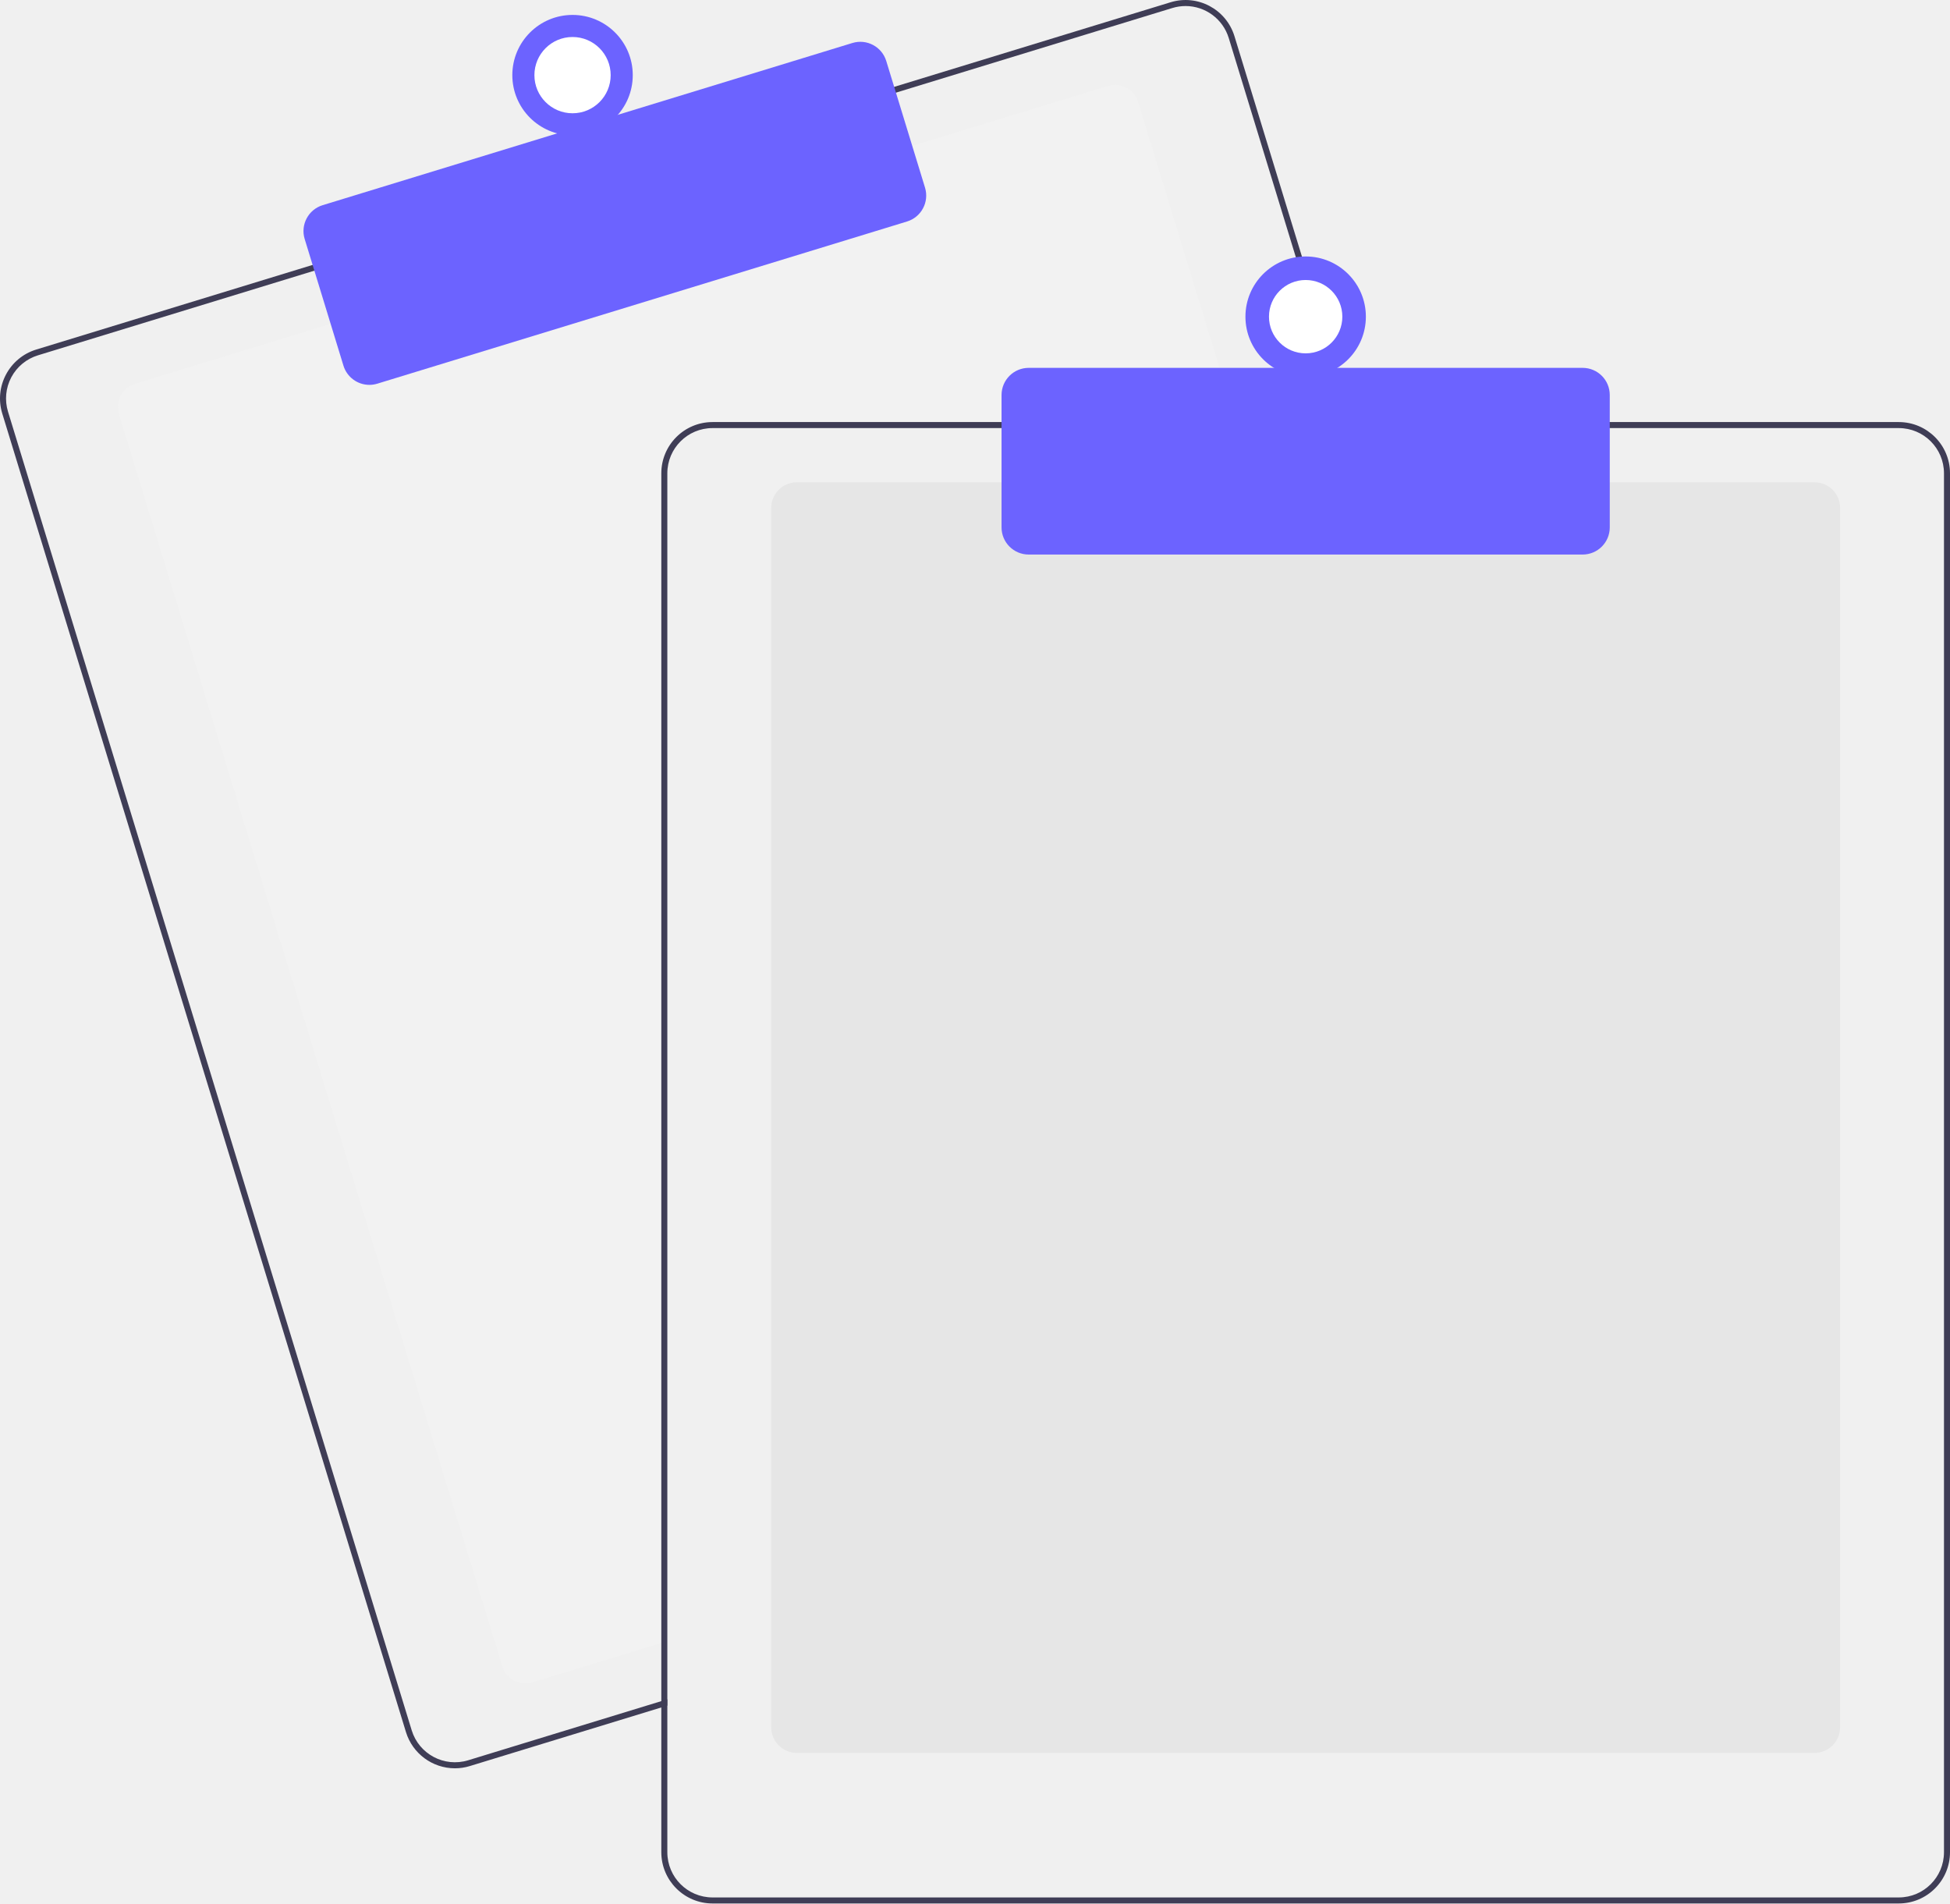
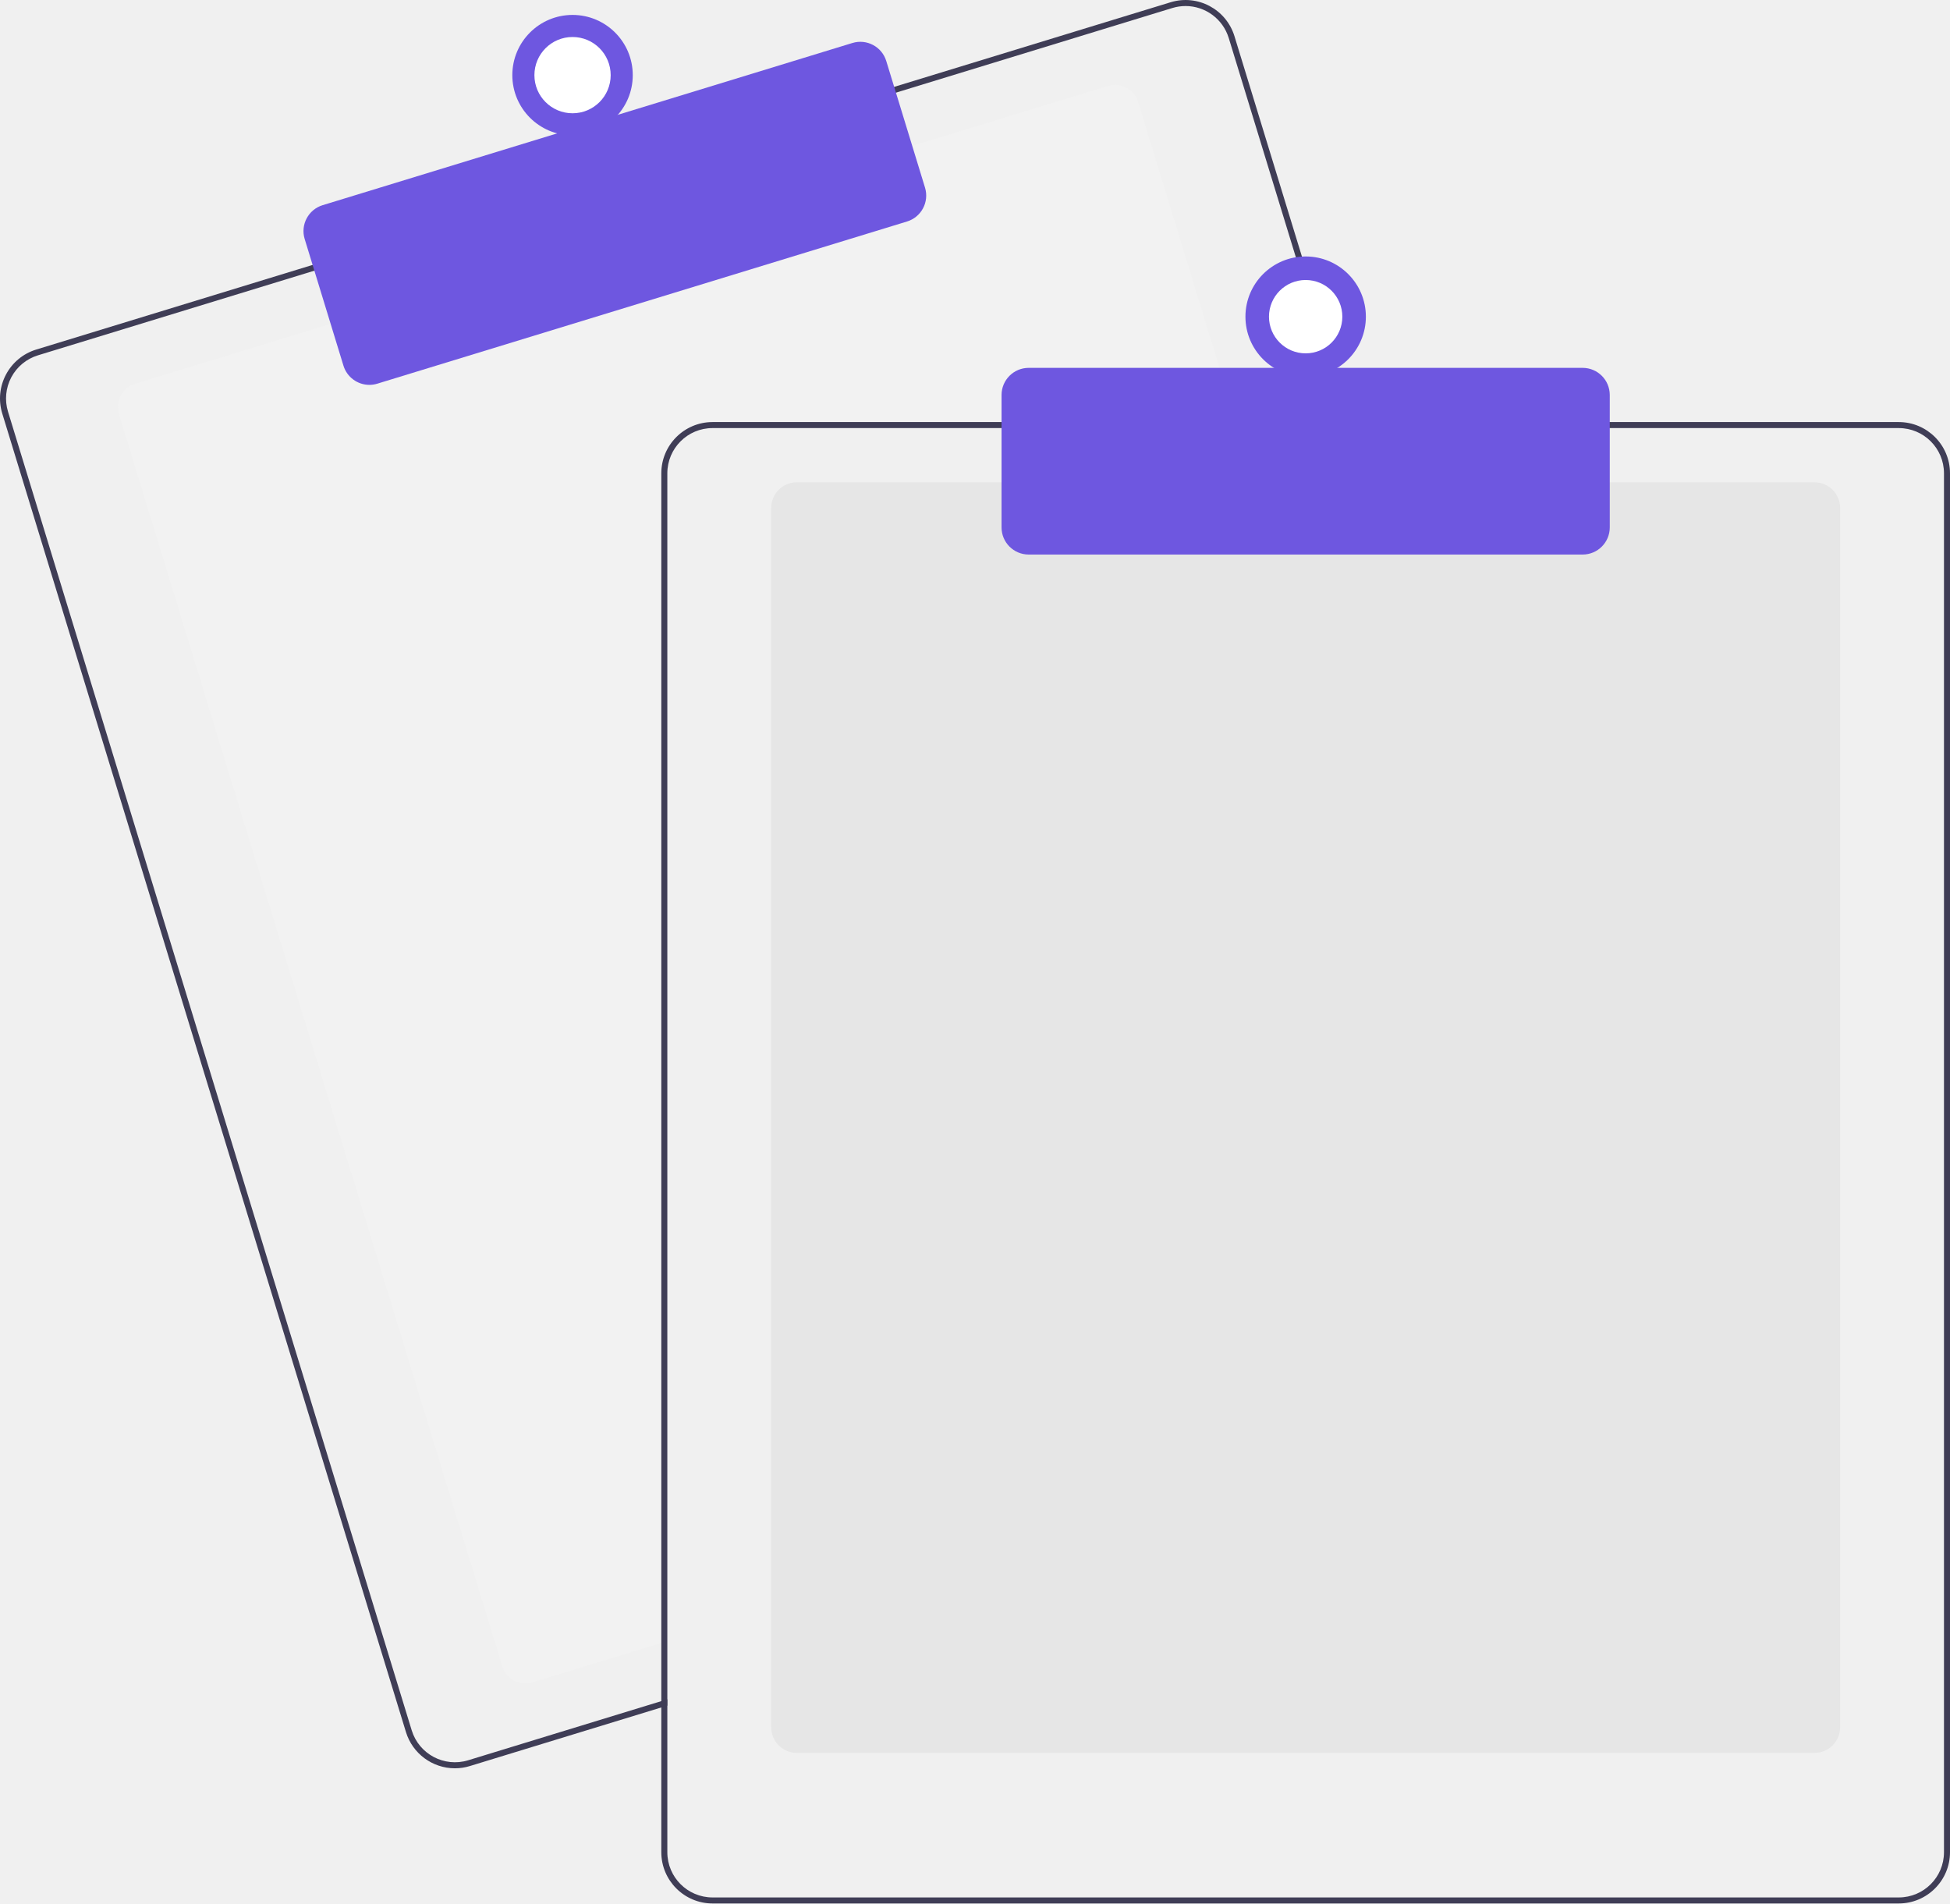
<svg xmlns="http://www.w3.org/2000/svg" id="b21613c9-2bf0-4d37-bef0-3b193d34fc5d" data-name="Layer 1" width="647.636" height="632.174" viewBox="0 0 647.636 632.174">
  <path d="M687.328,276.087H512.818a15.018,15.018,0,0,0-15,15v387.85l-2,.61-42.81,13.11a8.007,8.007,0,0,1-9.99-5.31L315.678,271.397a8.003,8.003,0,0,1,5.31-9.99l65.97-20.2,191.25-58.54,65.97-20.2a7.989,7.989,0,0,1,9.99,5.3l32.55,106.32Z" transform="translate(-276.1819 -133.9131)" fill="#f2f2f2" />
  <path d="M725.408,274.087l-39.23-128.14a16.994,16.994,0,0,0-21.23-11.28l-92.75,28.39L380.958,221.607l-92.75,28.4a17.015,17.015,0,0,0-11.28,21.23l134.08,437.93a17.027,17.027,0,0,0,16.26,12.03,16.789,16.789,0,0,0,4.97-.75l63.58-19.46,2-.62v-2.09l-2,.61-64.17,19.65a15.015,15.015,0,0,1-18.73-9.95l-134.07-437.94a14.979,14.979,0,0,1,9.95-18.73l92.75-28.4,191.24-58.54,92.75-28.4a15.156,15.156,0,0,1,4.41-.66,15.015,15.015,0,0,1,14.32,10.61l39.05,127.56.62,2h2.08Z" transform="translate(-276.1819 -133.9131)" fill="#3f3d56" />
-   <path d="M398.863,261.734a9.016,9.016,0,0,1-8.611-6.367l-12.88-42.072a8.999,8.999,0,0,1,5.971-11.24l175.939-53.864a9.009,9.009,0,0,1,11.241,5.971l12.88,42.072a9.01,9.01,0,0,1-5.971,11.241L401.492,261.339A8.976,8.976,0,0,1,398.863,261.734Z" transform="translate(-276.1819 -133.9131)" fill="#6c63ff" />
-   <circle cx="190.154" cy="24.955" r="20" fill="#6c63ff" />
+   <path d="M398.863,261.734a9.016,9.016,0,0,1-8.611-6.367l-12.88-42.072a8.999,8.999,0,0,1,5.971-11.24l175.939-53.864a9.009,9.009,0,0,1,11.241,5.971l12.88,42.072a9.01,9.01,0,0,1-5.971,11.241L401.492,261.339A8.976,8.976,0,0,1,398.863,261.734Z" transform="translate(-276.1819 -133.9131)" fill="#6E57E0" />
+   <circle cx="190.154" cy="24.955" r="20" fill="#6E57E0" />
  <circle cx="190.154" cy="24.955" r="12.665" fill="#fff" />
  <path d="M878.818,716.087h-338a8.51,8.51,0,0,1-8.5-8.5v-405a8.51,8.51,0,0,1,8.5-8.5h338a8.51,8.51,0,0,1,8.5,8.5v405A8.51,8.51,0,0,1,878.818,716.087Z" transform="translate(-276.1819 -133.9131)" fill="#e6e6e6" />
  <path d="M723.318,274.087h-210.5a17.024,17.024,0,0,0-17,17v407.8l2-.61v-407.19a15.018,15.018,0,0,1,15-15H723.938Zm183.5,0h-394a17.024,17.024,0,0,0-17,17v458a17.024,17.024,0,0,0,17,17h394a17.024,17.024,0,0,0,17-17v-458A17.024,17.024,0,0,0,906.818,274.087Zm15,475a15.018,15.018,0,0,1-15,15h-394a15.018,15.018,0,0,1-15-15v-458a15.018,15.018,0,0,1,15-15h394a15.018,15.018,0,0,1,15,15Z" transform="translate(-276.1819 -133.9131)" fill="#3f3d56" />
-   <path d="M801.818,318.087h-184a9.01,9.01,0,0,1-9-9v-44a9.01,9.01,0,0,1,9-9h184a9.01,9.01,0,0,1,9,9v44A9.01,9.01,0,0,1,801.818,318.087Z" transform="translate(-276.1819 -133.9131)" fill="#6c63ff" />
-   <circle cx="433.636" cy="105.174" r="20" fill="#6c63ff" />
+   <path d="M801.818,318.087h-184a9.01,9.01,0,0,1-9-9v-44a9.01,9.01,0,0,1,9-9h184a9.01,9.01,0,0,1,9,9v44A9.01,9.01,0,0,1,801.818,318.087Z" transform="translate(-276.1819 -133.9131)" fill="#6E57E0" />
+   <circle cx="433.636" cy="105.174" r="20" fill="#6E57E0" />
  <circle cx="433.636" cy="105.174" r="12.182" fill="#fff" />
</svg>
